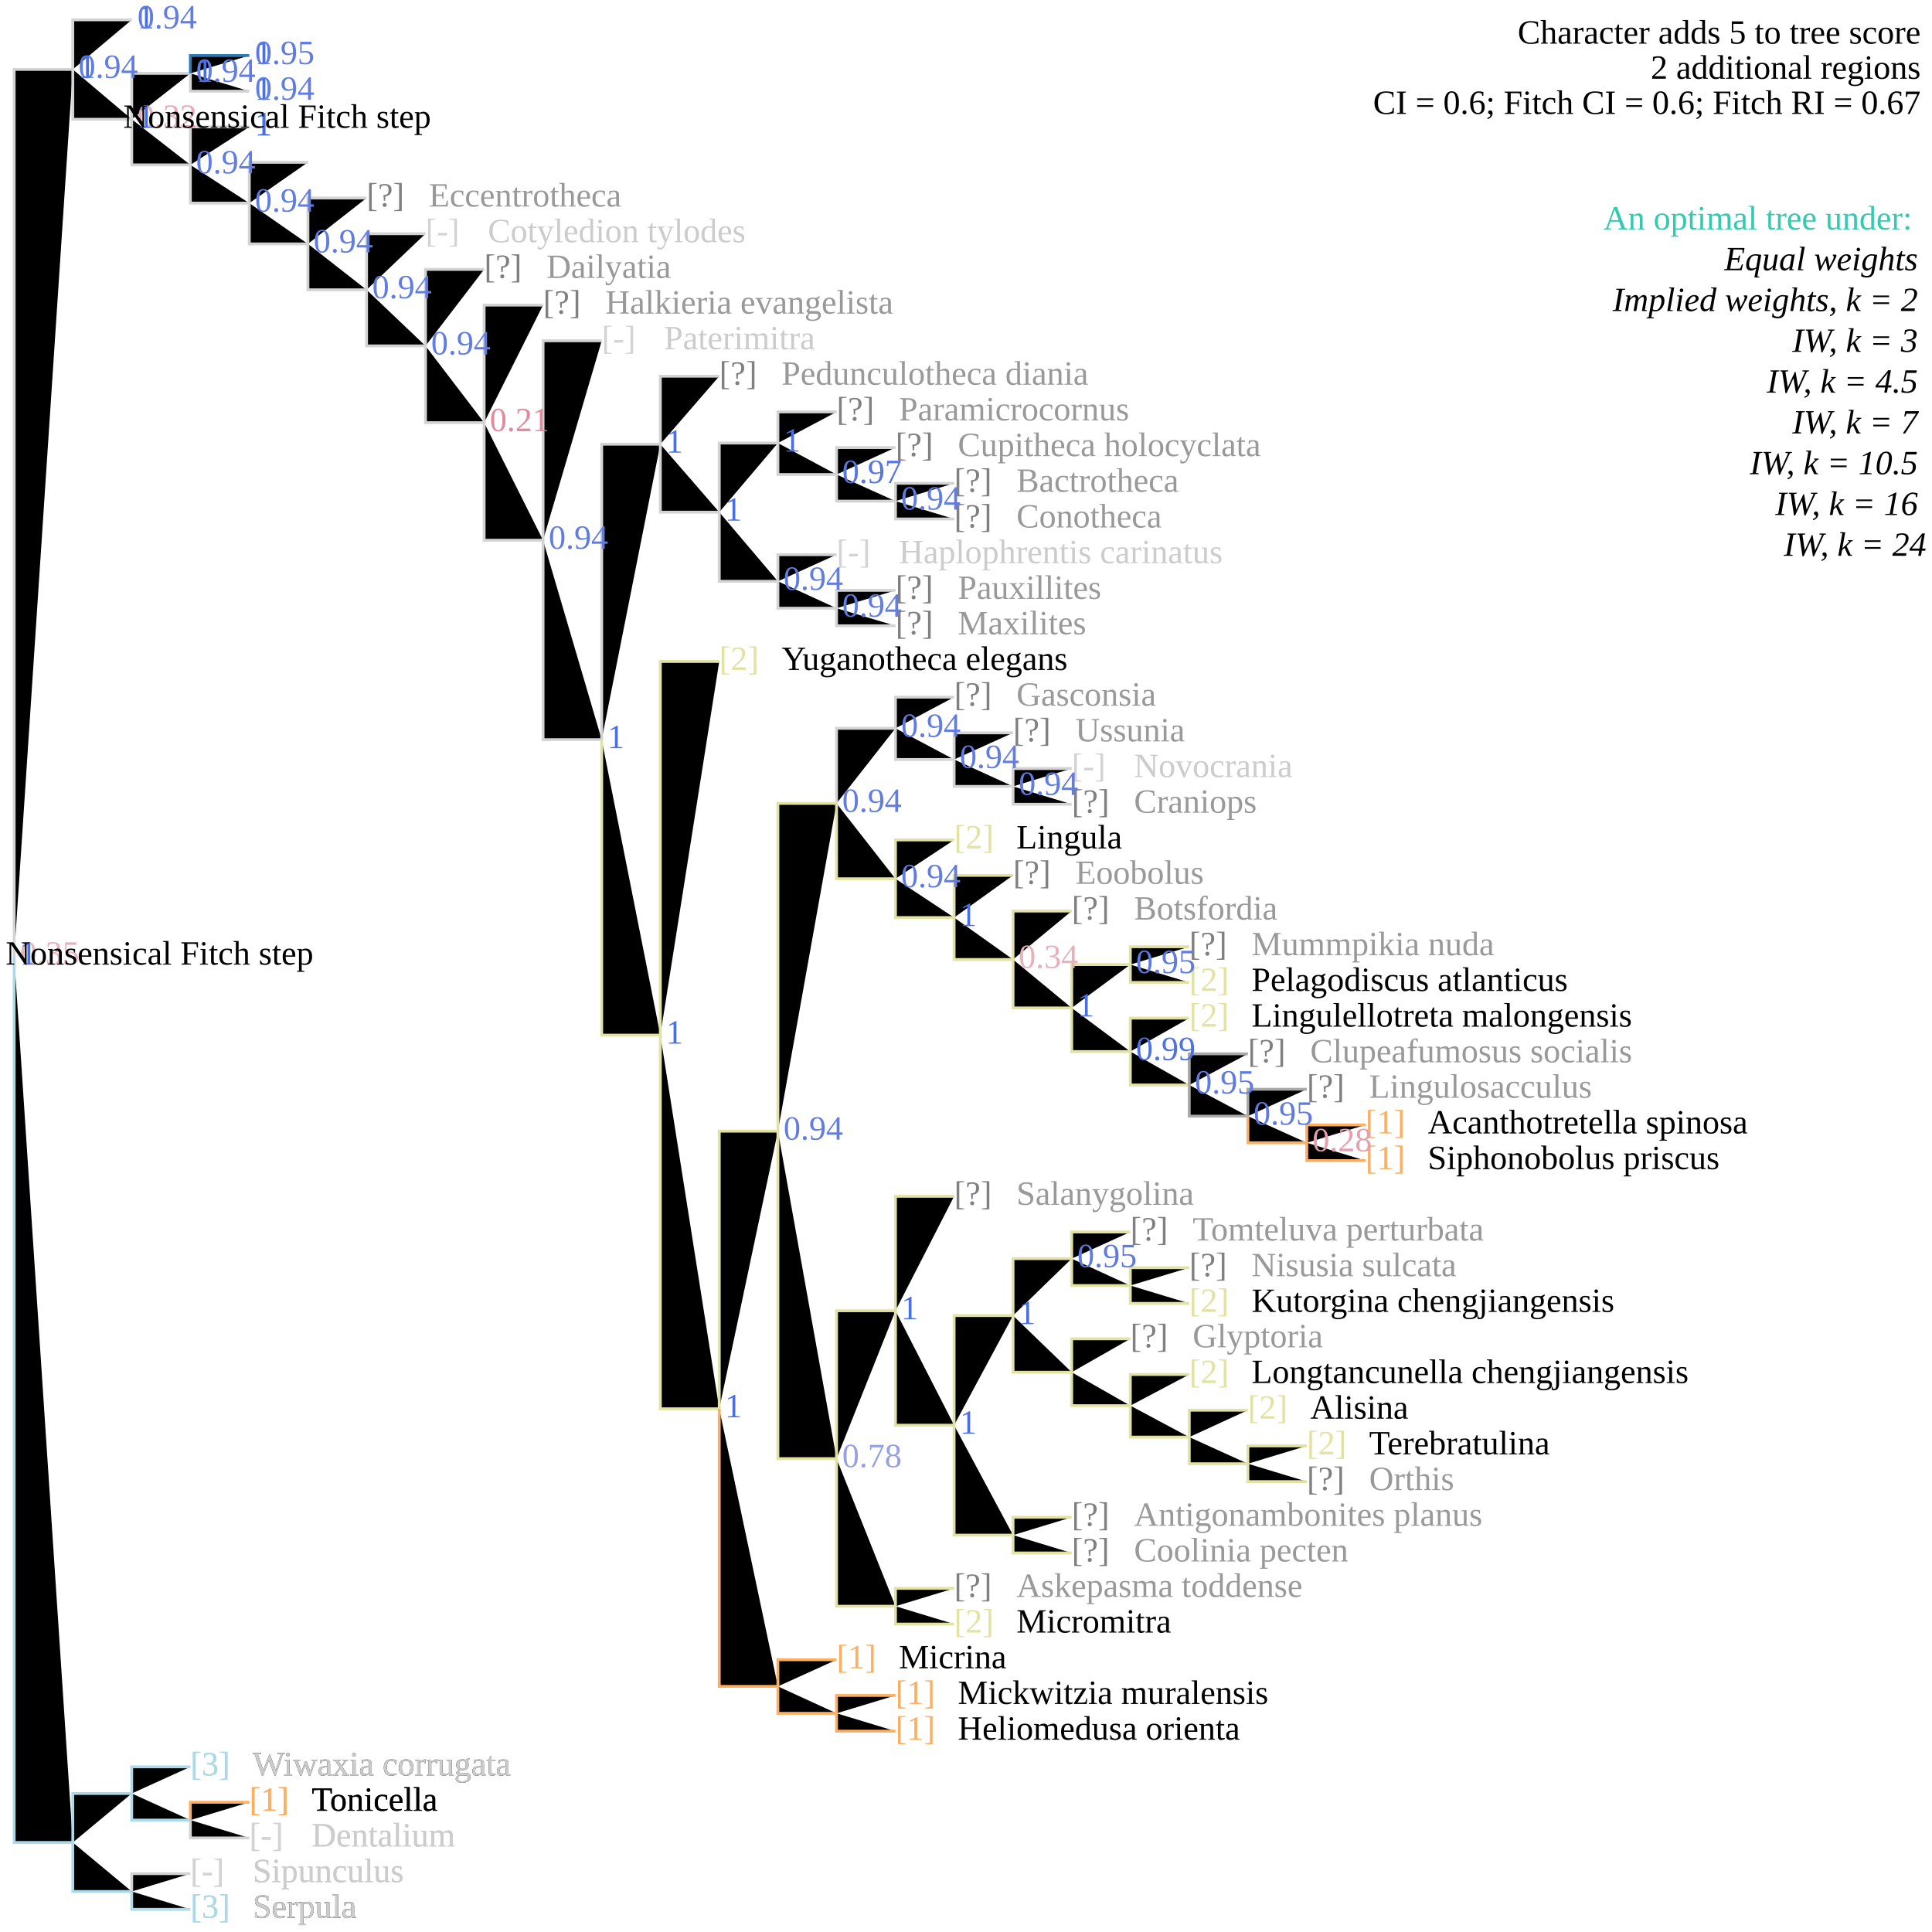
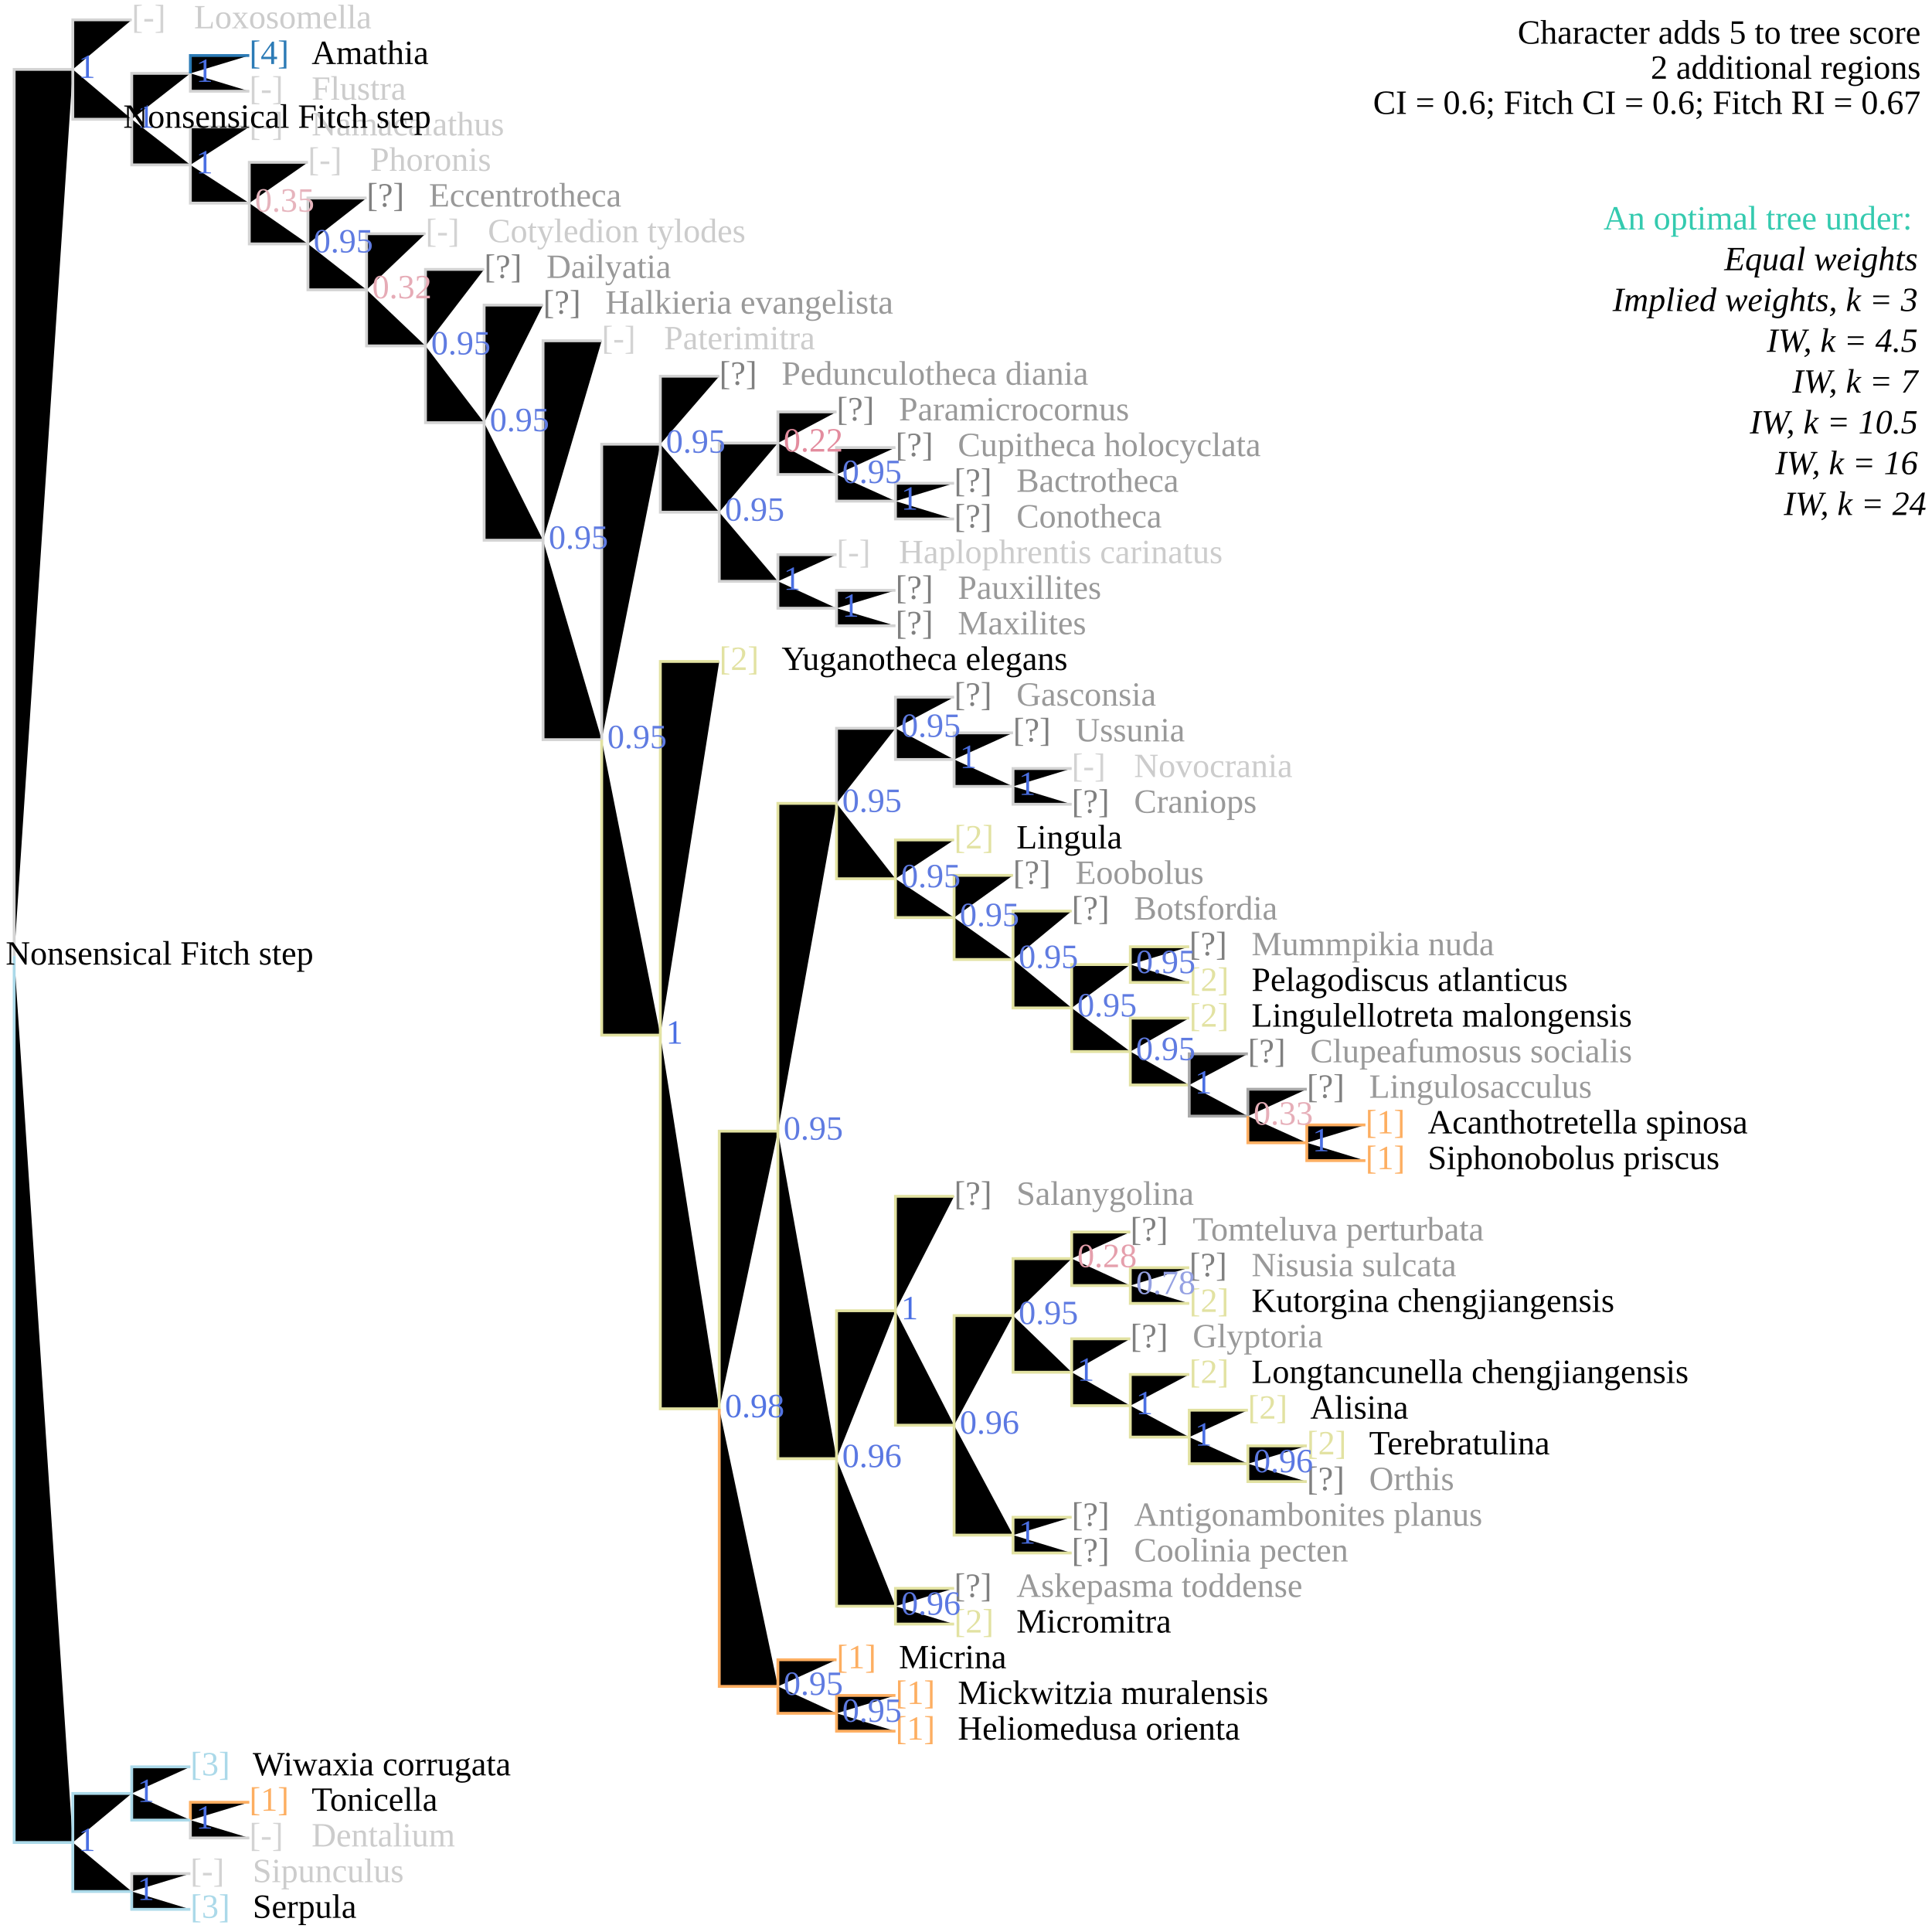
<svg xmlns="http://www.w3.org/2000/svg" version="1.1" width="682" height="682" class="tree" data-char="16">
  <text x="678" y="15.4" text-anchor="end" class="stepsLabel">Character adds <tspan class="score">5</tspan> to tree score</text>
  <text x="678" y="27.8" text-anchor="end" class="stepsLabel">
    <tspan class="score">2</tspan> additional regions</text>
  <text x="678" y="40.2" text-anchor="end" class="stepsLabel">CI = 0.6; Fitch CI = 0.6; Fitch RI = 0.67</text>
  <text x="678" y="65" text-anchor="end" class="stepsLabel">
    <tspan dy="16" fill="#34caaf">An optimal tree under:</tspan>
    <tspan x="680" style="font-style:italic" class="thisAn" dy="1.2em">Equal weights</tspan>
-     <tspan x="680" style="font-style:italic" class="notThisAn" dy="1.2em">Implied weights, k = 2</tspan>
-     <tspan x="680" style="font-style:italic" class="notThisAn" dy="1.2em">IW, k = 3</tspan>
+     <tspan x="680" style="font-style:italic" class="notThisAn" dy="1.2em">Implied weights, k = 3</tspan>
    <tspan x="680" style="font-style:italic" class="notThisAn" dy="1.2em">IW, k = 4.5</tspan>
    <tspan x="680" style="font-style:italic" class="notThisAn" dy="1.2em">IW, k = 7</tspan>
    <tspan x="680" style="font-style:italic" class="notThisAn" dy="1.2em">IW, k = 10.5</tspan>
    <tspan x="680" style="font-style:italic" class="notThisAn" dy="1.2em">IW, k = 16</tspan>
    <tspan x="680" style="font-style:italic" class="notThisAn" dy="1.2em">IW, k = 24</tspan>
  </text>
  <text x="67.2" y="664.4" fill="lightgrey" class="flag">[-]</text>
  <text x="89.2" y="664.4" fill="#ccc" class="taxonLabel">Sipunculus</text>
  <text x="67.2" y="677" fill="#abd9e9" class="flag">[3]</text>
  <text x="89.2" y="677" fill="#000" class="taxonLabel">Serpula</text>
  <text x="88" y="639.2" fill="#fdae61" class="flag">[1]</text>
  <text x="110" y="639.2" fill="#000" class="taxonLabel">Tonicella</text>
  <text x="88" y="651.8" fill="lightgrey" class="flag">[-]</text>
  <text x="110" y="651.8" fill="#ccc" class="taxonLabel">Dentalium</text>
  <text x="67.2" y="626.7" fill="#abd9e9" class="flag">[3]</text>
  <text x="89.2" y="626.7" fill="#000" class="taxonLabel">Wiwaxia corrugata</text>
  <text x="316.1" y="601.5" fill="#fdae61" class="flag">[1]</text>
  <text x="338.1" y="601.5" fill="#000" class="taxonLabel">Mickwitzia muralensis</text>
  <text x="316.1" y="614.1" fill="#fdae61" class="flag">[1]</text>
  <text x="338.1" y="614.1" fill="#000" class="taxonLabel">Heliomedusa orienta</text>
  <text x="295.3" y="588.9" fill="#fdae61" class="flag">[1]</text>
  <text x="317.3" y="588.9" fill="#000" class="taxonLabel">Micrina</text>
  <text x="336.8" y="563.7" fill="grey" class="flag">[?]</text>
  <text x="358.8" y="563.7" fill="#999" class="taxonLabel">Askepasma toddense</text>
  <text x="336.8" y="576.3" fill="#e2e2a2" class="flag">[2]</text>
  <text x="358.8" y="576.3" fill="#000" class="taxonLabel">Micromitra</text>
  <text x="378.3" y="538.6" fill="grey" class="flag">[?]</text>
  <text x="400.3" y="538.6" fill="#999" class="taxonLabel">Antigonambonites planus</text>
  <text x="378.3" y="551.2" fill="grey" class="flag">[?]</text>
  <text x="400.3" y="551.2" fill="#999" class="taxonLabel">Coolinia pecten</text>
  <text x="461.3" y="513.4" fill="#e2e2a2" class="flag">[2]</text>
  <text x="483.3" y="513.4" fill="#000" class="taxonLabel">Terebratulina</text>
  <text x="461.3" y="526" fill="grey" class="flag">[?]</text>
  <text x="483.3" y="526" fill="#999" class="taxonLabel">Orthis</text>
  <text x="440.5" y="500.8" fill="#e2e2a2" class="flag">[2]</text>
  <text x="462.5" y="500.8" fill="#000" class="taxonLabel">Alisina</text>
  <text x="419.8" y="488.2" fill="#e2e2a2" class="flag">[2]</text>
  <text x="441.8" y="488.2" fill="#000" class="taxonLabel">Longtancunella chengjiangensis</text>
  <text x="399" y="475.6" fill="grey" class="flag">[?]</text>
  <text x="421" y="475.6" fill="#999" class="taxonLabel">Glyptoria</text>
  <text x="419.8" y="450.5" fill="grey" class="flag">[?]</text>
  <text x="441.8" y="450.5" fill="#999" class="taxonLabel">Nisusia sulcata</text>
  <text x="419.8" y="463.1" fill="#e2e2a2" class="flag">[2]</text>
  <text x="441.8" y="463.1" fill="#000" class="taxonLabel">Kutorgina chengjiangensis</text>
  <text x="399" y="437.9" fill="grey" class="flag">[?]</text>
  <text x="421" y="437.9" fill="#999" class="taxonLabel">Tomteluva perturbata</text>
  <text x="336.8" y="425.3" fill="grey" class="flag">[?]</text>
  <text x="358.8" y="425.3" fill="#999" class="taxonLabel">Salanygolina</text>
  <text x="482" y="400.1" fill="#fdae61" class="flag">[1]</text>
  <text x="504" y="400.1" fill="#000" class="taxonLabel">Acanthotretella spinosa</text>
  <text x="482" y="412.7" fill="#fdae61" class="flag">[1]</text>
  <text x="504" y="412.7" fill="#000" class="taxonLabel">Siphonobolus priscus</text>
  <text x="461.3" y="387.5" fill="grey" class="flag">[?]</text>
  <text x="483.3" y="387.5" fill="#999" class="taxonLabel">Lingulosacculus</text>
  <text x="440.5" y="375" fill="grey" class="flag">[?]</text>
  <text x="462.5" y="375" fill="#999" class="taxonLabel">Clupeafumosus socialis</text>
  <text x="419.8" y="362.4" fill="#e2e2a2" class="flag">[2]</text>
  <text x="441.8" y="362.4" fill="#000" class="taxonLabel">Lingulellotreta malongensis</text>
  <text x="419.8" y="337.2" fill="grey" class="flag">[?]</text>
  <text x="441.8" y="337.2" fill="#999" class="taxonLabel">Mummpikia nuda</text>
  <text x="419.8" y="349.8" fill="#e2e2a2" class="flag">[2]</text>
  <text x="441.8" y="349.8" fill="#000" class="taxonLabel">Pelagodiscus atlanticus</text>
  <text x="378.3" y="324.6" fill="grey" class="flag">[?]</text>
  <text x="400.3" y="324.6" fill="#999" class="taxonLabel">Botsfordia</text>
  <text x="357.6" y="312" fill="grey" class="flag">[?]</text>
  <text x="379.6" y="312" fill="#999" class="taxonLabel">Eoobolus</text>
  <text x="336.8" y="299.5" fill="#e2e2a2" class="flag">[2]</text>
  <text x="358.8" y="299.5" fill="#000" class="taxonLabel">Lingula</text>
  <text x="378.3" y="274.3" fill="lightgrey" class="flag">[-]</text>
  <text x="400.3" y="274.3" fill="#ccc" class="taxonLabel">Novocrania</text>
  <text x="378.3" y="286.9" fill="grey" class="flag">[?]</text>
  <text x="400.3" y="286.9" fill="#999" class="taxonLabel">Craniops</text>
  <text x="357.6" y="261.7" fill="grey" class="flag">[?]</text>
  <text x="379.6" y="261.7" fill="#999" class="taxonLabel">Ussunia</text>
  <text x="336.8" y="249.1" fill="grey" class="flag">[?]</text>
  <text x="358.8" y="249.1" fill="#999" class="taxonLabel">Gasconsia</text>
  <text x="253.9" y="236.5" fill="#e2e2a2" class="flag">[2]</text>
  <text x="275.9" y="236.5" fill="#000" class="taxonLabel">Yuganotheca elegans</text>
  <text x="316.1" y="211.4" fill="grey" class="flag">[?]</text>
  <text x="338.1" y="211.4" fill="#999" class="taxonLabel">Pauxillites</text>
  <text x="316.1" y="223.9" fill="grey" class="flag">[?]</text>
  <text x="338.1" y="223.9" fill="#999" class="taxonLabel">Maxilites</text>
  <text x="295.3" y="198.8" fill="lightgrey" class="flag">[-]</text>
  <text x="317.3" y="198.8" fill="#ccc" class="taxonLabel">Haplophrentis carinatus</text>
  <text x="336.8" y="173.6" fill="grey" class="flag">[?]</text>
  <text x="358.8" y="173.6" fill="#999" class="taxonLabel">Bactrotheca</text>
  <text x="336.8" y="186.2" fill="grey" class="flag">[?]</text>
  <text x="358.8" y="186.2" fill="#999" class="taxonLabel">Conotheca</text>
  <text x="316.1" y="161" fill="grey" class="flag">[?]</text>
  <text x="338.1" y="161" fill="#999" class="taxonLabel">Cupitheca holocyclata</text>
  <text x="295.3" y="148.4" fill="grey" class="flag">[?]</text>
  <text x="317.3" y="148.4" fill="#999" class="taxonLabel">Paramicrocornus</text>
  <text x="253.9" y="135.8" fill="grey" class="flag">[?]</text>
  <text x="275.9" y="135.8" fill="#999" class="taxonLabel">Pedunculotheca diania</text>
  <text x="212.4" y="123.3" fill="lightgrey" class="flag">[-]</text>
  <text x="234.4" y="123.3" fill="#ccc" class="taxonLabel">Paterimitra</text>
  <text x="191.7" y="110.7" fill="grey" class="flag">[?]</text>
  <text x="213.7" y="110.7" fill="#999" class="taxonLabel">Halkieria evangelista</text>
  <text x="170.9" y="98.1" fill="grey" class="flag">[?]</text>
  <text x="192.9" y="98.1" fill="#999" class="taxonLabel">Dailyatia</text>
  <text x="150.2" y="85.5" fill="lightgrey" class="flag">[-]</text>
  <text x="172.2" y="85.5" fill="#ccc" class="taxonLabel">Cotyledion tylodes</text>
  <text x="129.4" y="72.9" fill="grey" class="flag">[?]</text>
  <text x="151.4" y="72.9" fill="#999" class="taxonLabel">Eccentrotheca</text>
-   <text x="67.2" y="664.4" fill="lightgrey" class="flag">[-]</text>
-   <text x="89.2" y="664.4" fill="#ccc" class="taxonLabel">Sipunculus</text>
-   <text x="67.2" y="677" fill="#abd9e9" class="flag">[3]</text>
-   <text x="89.2" y="677" fill="#ccc" class="taxonLabel">Serpula</text>
-   <text x="88" y="639.2" fill="#fdae61" class="flag">[1]</text>
-   <text x="110" y="639.2" fill="#000" class="taxonLabel">Tonicella</text>
-   <text x="88" y="651.8" fill="lightgrey" class="flag">[-]</text>
-   <text x="110" y="651.8" fill="#ccc" class="taxonLabel">Dentalium</text>
-   <text x="67.2" y="626.7" fill="#abd9e9" class="flag">[3]</text>
-   <text x="89.2" y="626.7" fill="#ccc" class="taxonLabel">Wiwaxia corrugata</text>
+   <text x="108.7" y="60.3" fill="lightgrey" class="flag">[-]</text>
+   <text x="130.7" y="60.3" fill="#ccc" class="taxonLabel">Phoronis</text>
+   <text x="88" y="47.8" fill="lightgrey" class="flag">[-]</text>
+   <text x="110" y="47.8" fill="#ccc" class="taxonLabel">Namacalathus</text>
+   <text x="88" y="22.6" fill="#2c7bb6" class="flag">[4]</text>
+   <text x="110" y="22.6" fill="#000" class="taxonLabel">Amathia</text>
+   <text x="88" y="35.2" fill="lightgrey" class="flag">[-]</text>
+   <text x="110" y="35.2" fill="#ccc" class="taxonLabel">Flustra</text>
+   <text x="46.5" y="10" fill="lightgrey" class="flag">[-]</text>
+   <text x="68.5" y="10" fill="#ccc" class="taxonLabel">Loxosomella</text>
  <path d="M5,337.5V24.5H25.7M25.7,24.5V7H46.5M25.7,24.5V42.1H46.5M46.5,42.1V25.9H67.2M67.2,25.9V32.2H88M46.5,42.1V58.2H67.2M67.2,58.2V44.8H88M67.2,58.2V71.7H88M88,71.7V57.3H108.7M88,71.7V86.1H108.7M108.7,86.1V69.9H129.4M108.7,86.1V102.3H129.4M129.4,102.3V82.5H150.2M129.4,102.3V122.1H150.2M150.2,122.1V95.1H170.9M150.2,122.1V149.2H170.9M170.9,149.2V107.7H191.7M170.9,149.2V190.7H191.7M191.7,190.7V120.3H212.4M191.7,190.7V261.1H212.4M212.4,261.1V156.8H233.1M233.1,156.8V132.8H253.9M233.1,156.8V180.8H253.9M253.9,180.8V156.4H274.6M274.6,156.4V145.4H295.3M274.6,156.4V167.5H295.3M295.3,167.5V158H316.1M295.3,167.5V176.9H316.1M316.1,176.9V170.6H336.8M316.1,176.9V183.2H336.8M253.9,180.8V205.2H274.6M274.6,205.2V195.8H295.3M274.6,205.2V214.7H295.3M295.3,214.7V208.4H316.1M295.3,214.7V220.9H316.1M295.3,283.6V257.1H316.1M316.1,257.1V246.1H336.8M316.1,257.1V268.1H336.8M336.8,268.1V258.7H357.6M336.8,268.1V277.6H357.6M357.6,277.6V271.3H378.3M357.6,277.6V283.9H378.3M67.2,642.5V648.8H88M46.5,667.7V661.4H67.2" stroke="lightgrey" class="inapplicable" />
  <path d="M67.2,25.9V19.6H88" stroke="#2c7bb6" />
  <path d="M212.4,261.1V365.4H233.1M233.1,365.4V233.5H253.9M233.1,365.4V497.3H253.9M253.9,497.3V399.3H274.6M274.6,399.3V283.6H295.3M295.3,283.6V310.2H316.1M316.1,310.2V296.5H336.8M316.1,310.2V323.9H336.8M336.8,323.9V309H357.6M336.8,323.9V338.7H357.6M357.6,338.7V321.6H378.3M357.6,338.7V355.8H378.3M378.3,355.8V340.5H399M399,340.5V334.2H419.8M399,340.5V346.8H419.8M378.3,355.8V371.2H399M399,371.2V359.4H419.8M399,371.2V383H419.8M274.6,399.3V514.9H295.3M295.3,514.9V462.7H316.1M316.1,462.7V422.3H336.8M316.1,462.7V503.1H336.8M336.8,503.1V464.4H357.6M357.6,464.4V444.3H378.3M378.3,444.3V434.9H399M378.3,444.3V453.8H399M399,453.8V447.5H419.8M399,453.8V460.1H419.8M357.6,464.4V484.4H378.3M378.3,484.4V472.6H399M378.3,484.4V496.2H399M399,496.2V485.2H419.8M399,496.2V507.3H419.8M419.8,507.3V497.8H440.5M419.8,507.3V516.7H440.5M440.5,516.7V510.4H461.3M440.5,516.7V523H461.3M336.8,503.1V541.9H357.6M357.6,541.9V535.6H378.3M357.6,541.9V548.2H378.3M295.3,514.9V567H316.1M316.1,567V560.7H336.8M316.1,567V573.3H336.8" stroke="#e2e2a2" />
  <path d="M419.8,383V372H440.5M419.8,383V394H440.5M440.5,394V384.5H461.3" stroke="darkgrey" />
  <path d="M440.5,394V403.4H461.3M461.3,403.4V397.1H482M461.3,403.4V409.7H482M253.9,497.3V595.3H274.6M274.6,595.3V585.9H295.3M274.6,595.3V604.8H295.3M295.3,604.8V598.5H316.1M295.3,604.8V611.1H316.1M67.2,642.5V636.2H88" stroke="#fdae61" />
  <path d="M5,337.5V650.4H25.7M25.7,650.4V633.1H46.5M46.5,633.1V623.7H67.2M46.5,633.1V642.5H67.2M25.7,650.4V667.7H46.5M46.5,667.7V674H67.2" stroke="#abd9e9" />
-   <text x="90" y="47.8" class="node" fill="#4A6FE3">1</text>
-   <text x="90" y="22.6" class="node" fill="#4A6FE3">1</text>
-   <text x="90" y="35.2" class="node" fill="#4A6FE3">1</text>
-   <text x="48.5" y="10" class="node" fill="#4A6FE3">1</text>
-   <text x="7" y="340.5" class="node" fill="#E6B4BD">0.35</text>
-   <text x="27.7" y="27.5" class="node" fill="#627DE1">0.94</text>
-   <text x="48.5" y="45.1" class="node" fill="#E6ABB6">0.32</text>
-   <text x="69.2" y="28.9" class="node" fill="#627DE1">0.94</text>
-   <text x="69.2" y="61.2" class="node" fill="#627DE1">0.94</text>
-   <text x="90" y="74.7" class="node" fill="#627DE1">0.94</text>
-   <text x="110.7" y="89.1" class="node" fill="#627DE1">0.94</text>
-   <text x="131.4" y="105.3" class="node" fill="#627DE1">0.94</text>
-   <text x="152.2" y="125.1" class="node" fill="#627DE1">0.94</text>
-   <text x="172.9" y="152.2" class="node" fill="#E2899B">0.21</text>
-   <text x="193.7" y="193.7" class="node" fill="#627DE1">0.94</text>
-   <text x="214.4" y="264.1" class="node" fill="#4A6FE3">1</text>
-   <text x="235.1" y="159.8" class="node" fill="#4A6FE3">1</text>
-   <text x="255.9" y="183.8" class="node" fill="#4A6FE3">1</text>
-   <text x="276.6" y="159.4" class="node" fill="#4A6FE3">1</text>
-   <text x="297.3" y="170.5" class="node" fill="#5776E2">0.97</text>
-   <text x="318.1" y="179.9" class="node" fill="#627DE1">0.94</text>
-   <text x="276.6" y="208.2" class="node" fill="#627DE1">0.94</text>
-   <text x="297.3" y="217.7" class="node" fill="#627DE1">0.94</text>
-   <text x="235.1" y="368.4" class="node" fill="#4A6FE3">1</text>
-   <text x="255.9" y="500.3" class="node" fill="#4A6FE3">1</text>
-   <text x="276.6" y="402.3" class="node" fill="#627DE1">0.94</text>
-   <text x="297.3" y="286.6" class="node" fill="#627DE1">0.94</text>
-   <text x="318.1" y="260.1" class="node" fill="#627DE1">0.94</text>
-   <text x="338.8" y="271.1" class="node" fill="#627DE1">0.94</text>
-   <text x="359.6" y="280.6" class="node" fill="#627DE1">0.94</text>
-   <text x="318.1" y="313.2" class="node" fill="#627DE1">0.94</text>
-   <text x="338.8" y="326.9" class="node" fill="#4A6FE3">1</text>
-   <text x="359.6" y="341.7" class="node" fill="#E6B1BB">0.34</text>
-   <text x="380.3" y="358.8" class="node" fill="#4A6FE3">1</text>
-   <text x="401" y="343.5" class="node" fill="#5F7BE1">0.95</text>
-   <text x="401" y="374.2" class="node" fill="#4F72E2">0.99</text>
-   <text x="421.8" y="386" class="node" fill="#5F7BE1">0.95</text>
-   <text x="442.5" y="397" class="node" fill="#5F7BE1">0.95</text>
-   <text x="463.3" y="406.4" class="node" fill="#E59FAC">0.28</text>
-   <text x="297.3" y="517.9" class="node" fill="#95A1E2">0.78</text>
-   <text x="318.1" y="465.7" class="node" fill="#4A6FE3">1</text>
-   <text x="338.8" y="506.1" class="node" fill="#4A6FE3">1</text>
-   <text x="359.6" y="467.4" class="node" fill="#4A6FE3">1</text>
-   <text x="380.3" y="447.3" class="node" fill="#5F7BE1">0.95</text>
-   <text x="90" y="47.8" class="node" fill="#4A6FE3">1</text>
-   <text x="90" y="22.6" class="node" fill="#5F7BE1">0.95</text>
-   <text x="90" y="35.2" class="node" fill="#627DE1">0.94</text>
-   <text x="48.5" y="10" class="node" fill="#627DE1">0.94</text>
-   <text x="7" y="340.5" class="node" fill="#4A6FE3">1</text>
  <text x="27.7" y="27.5" class="node" fill="#4A6FE3">1</text>
  <text x="48.5" y="45.1" class="node" fill="#4A6FE3">1</text>
  <text x="69.2" y="28.9" class="node" fill="#4A6FE3">1</text>
+   <text x="69.2" y="61.2" class="node" fill="#4A6FE3">1</text>
+   <text x="90" y="74.7" class="node" fill="#E6B4BD">0.35</text>
+   <text x="110.7" y="89.1" class="node" fill="#5F7BE1">0.95</text>
+   <text x="131.4" y="105.3" class="node" fill="#E6ABB6">0.32</text>
+   <text x="152.2" y="125.1" class="node" fill="#5F7BE1">0.95</text>
+   <text x="172.9" y="152.2" class="node" fill="#5F7BE1">0.95</text>
+   <text x="193.7" y="193.7" class="node" fill="#5F7BE1">0.95</text>
+   <text x="214.4" y="264.1" class="node" fill="#5F7BE1">0.95</text>
+   <text x="235.1" y="159.8" class="node" fill="#5F7BE1">0.95</text>
+   <text x="255.9" y="183.8" class="node" fill="#5F7BE1">0.95</text>
+   <text x="276.6" y="159.4" class="node" fill="#E38C9E">0.22</text>
+   <text x="297.3" y="170.5" class="node" fill="#5F7BE1">0.95</text>
+   <text x="318.1" y="179.9" class="node" fill="#4A6FE3">1</text>
+   <text x="276.6" y="208.2" class="node" fill="#4A6FE3">1</text>
+   <text x="297.3" y="217.7" class="node" fill="#4A6FE3">1</text>
+   <text x="235.1" y="368.4" class="node" fill="#4A6FE3">1</text>
+   <text x="255.9" y="500.3" class="node" fill="#5374E2">0.98</text>
+   <text x="276.6" y="402.3" class="node" fill="#5F7BE1">0.95</text>
+   <text x="297.3" y="286.6" class="node" fill="#5F7BE1">0.95</text>
+   <text x="318.1" y="260.1" class="node" fill="#5F7BE1">0.95</text>
+   <text x="338.8" y="271.1" class="node" fill="#4A6FE3">1</text>
+   <text x="359.6" y="280.6" class="node" fill="#4A6FE3">1</text>
+   <text x="318.1" y="313.2" class="node" fill="#5F7BE1">0.95</text>
+   <text x="338.8" y="326.9" class="node" fill="#5F7BE1">0.95</text>
+   <text x="359.6" y="341.7" class="node" fill="#5F7BE1">0.95</text>
+   <text x="380.3" y="358.8" class="node" fill="#5F7BE1">0.95</text>
+   <text x="401" y="343.5" class="node" fill="#5F7BE1">0.95</text>
+   <text x="401" y="374.2" class="node" fill="#5F7BE1">0.95</text>
+   <text x="421.8" y="386" class="node" fill="#4A6FE3">1</text>
+   <text x="442.5" y="397" class="node" fill="#E6AEB8">0.33</text>
+   <text x="463.3" y="406.4" class="node" fill="#4A6FE3">1</text>
+   <text x="297.3" y="517.9" class="node" fill="#5B78E2">0.96</text>
+   <text x="318.1" y="465.7" class="node" fill="#4A6FE3">1</text>
+   <text x="338.8" y="506.1" class="node" fill="#5B78E2">0.96</text>
+   <text x="359.6" y="467.4" class="node" fill="#5F7BE1">0.95</text>
+   <text x="380.3" y="447.3" class="node" fill="#E59FAC">0.28</text>
+   <text x="401" y="456.8" class="node" fill="#95A1E2">0.78</text>
+   <text x="380.3" y="487.4" class="node" fill="#4A6FE3">1</text>
+   <text x="401" y="499.2" class="node" fill="#4A6FE3">1</text>
+   <text x="421.8" y="510.3" class="node" fill="#4A6FE3">1</text>
+   <text x="442.5" y="519.7" class="node" fill="#5B78E2">0.96</text>
+   <text x="359.6" y="544.9" class="node" fill="#4A6FE3">1</text>
+   <text x="318.1" y="570" class="node" fill="#5B78E2">0.96</text>
+   <text x="276.6" y="598.3" class="node" fill="#5F7BE1">0.95</text>
+   <text x="297.3" y="607.8" class="node" fill="#5F7BE1">0.95</text>
+   <text x="27.7" y="653.4" class="node" fill="#4A6FE3">1</text>
+   <text x="48.5" y="636.1" class="node" fill="#4A6FE3">1</text>
+   <text x="69.2" y="645.5" class="node" fill="#4A6FE3">1</text>
+   <text x="48.5" y="670.7" class="node" fill="#4A6FE3">1</text>
  <circle cx="46.5" cy="42.1" />
  <text x="43.5" y="45.1" class="dud-step">Nonsensical Fitch step</text>
  <circle cx="5" cy="337.5" />
  <text x="2" y="340.5" class="dud-step">Nonsensical Fitch step</text>
</svg>
